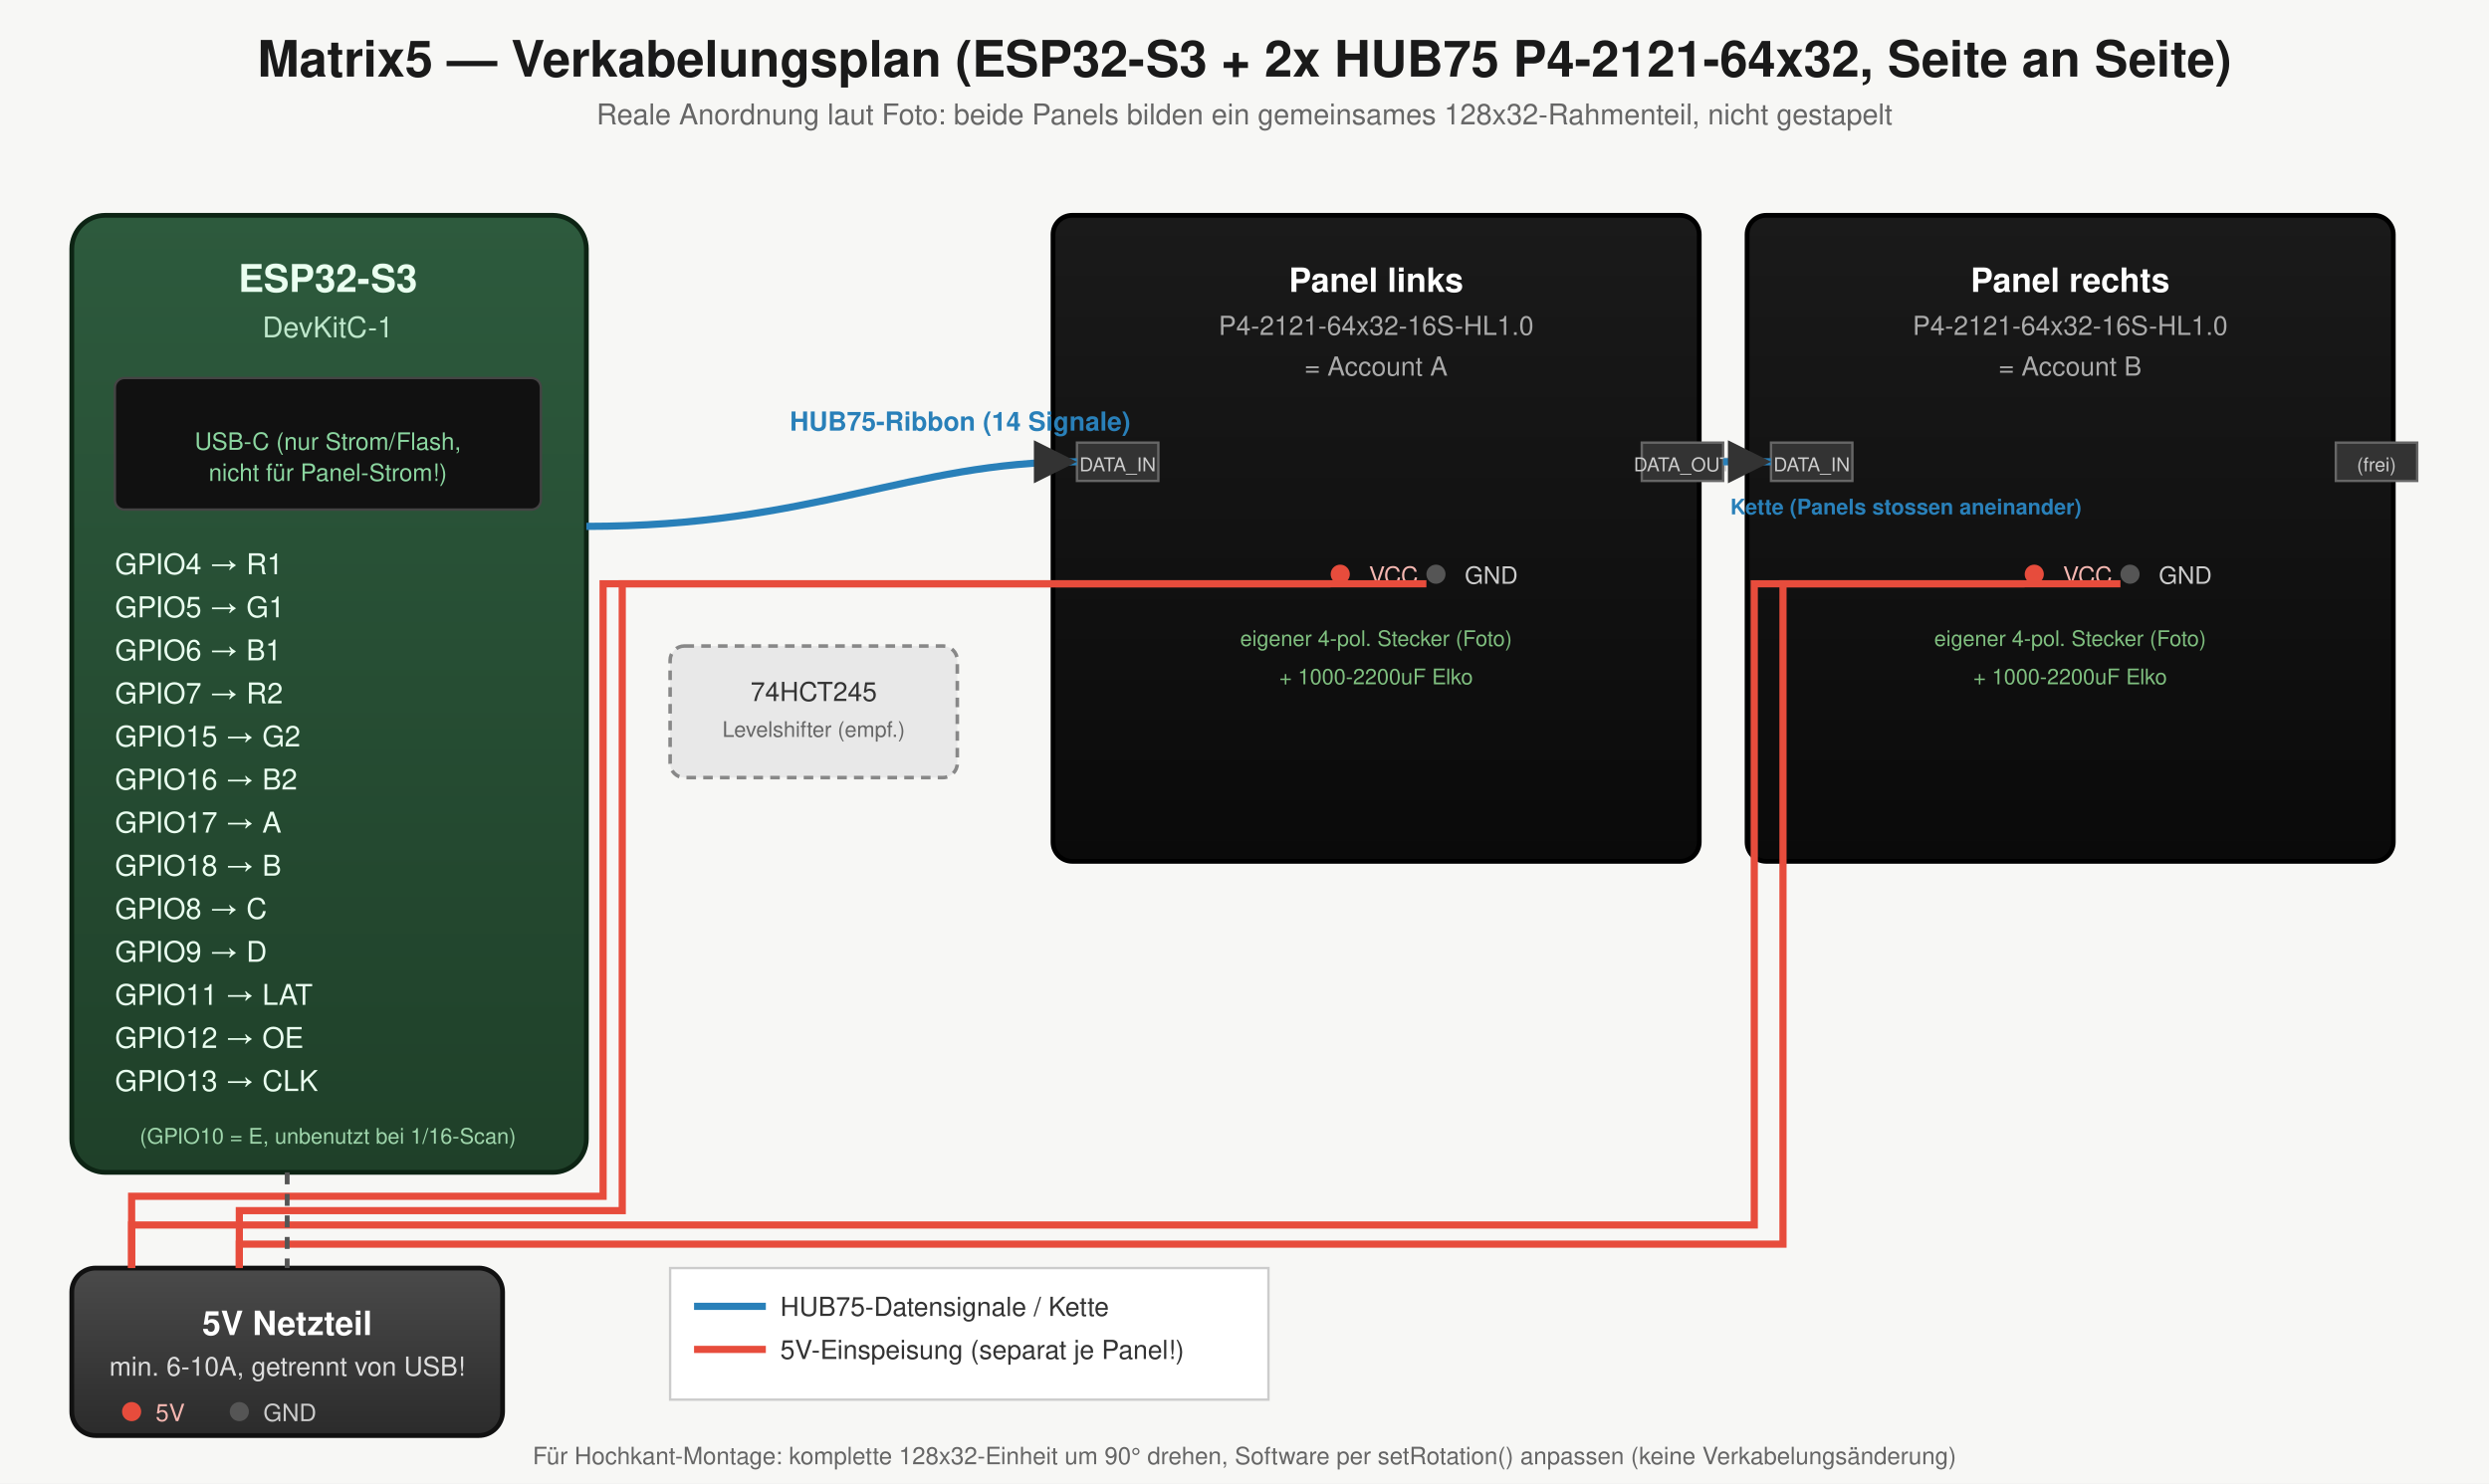
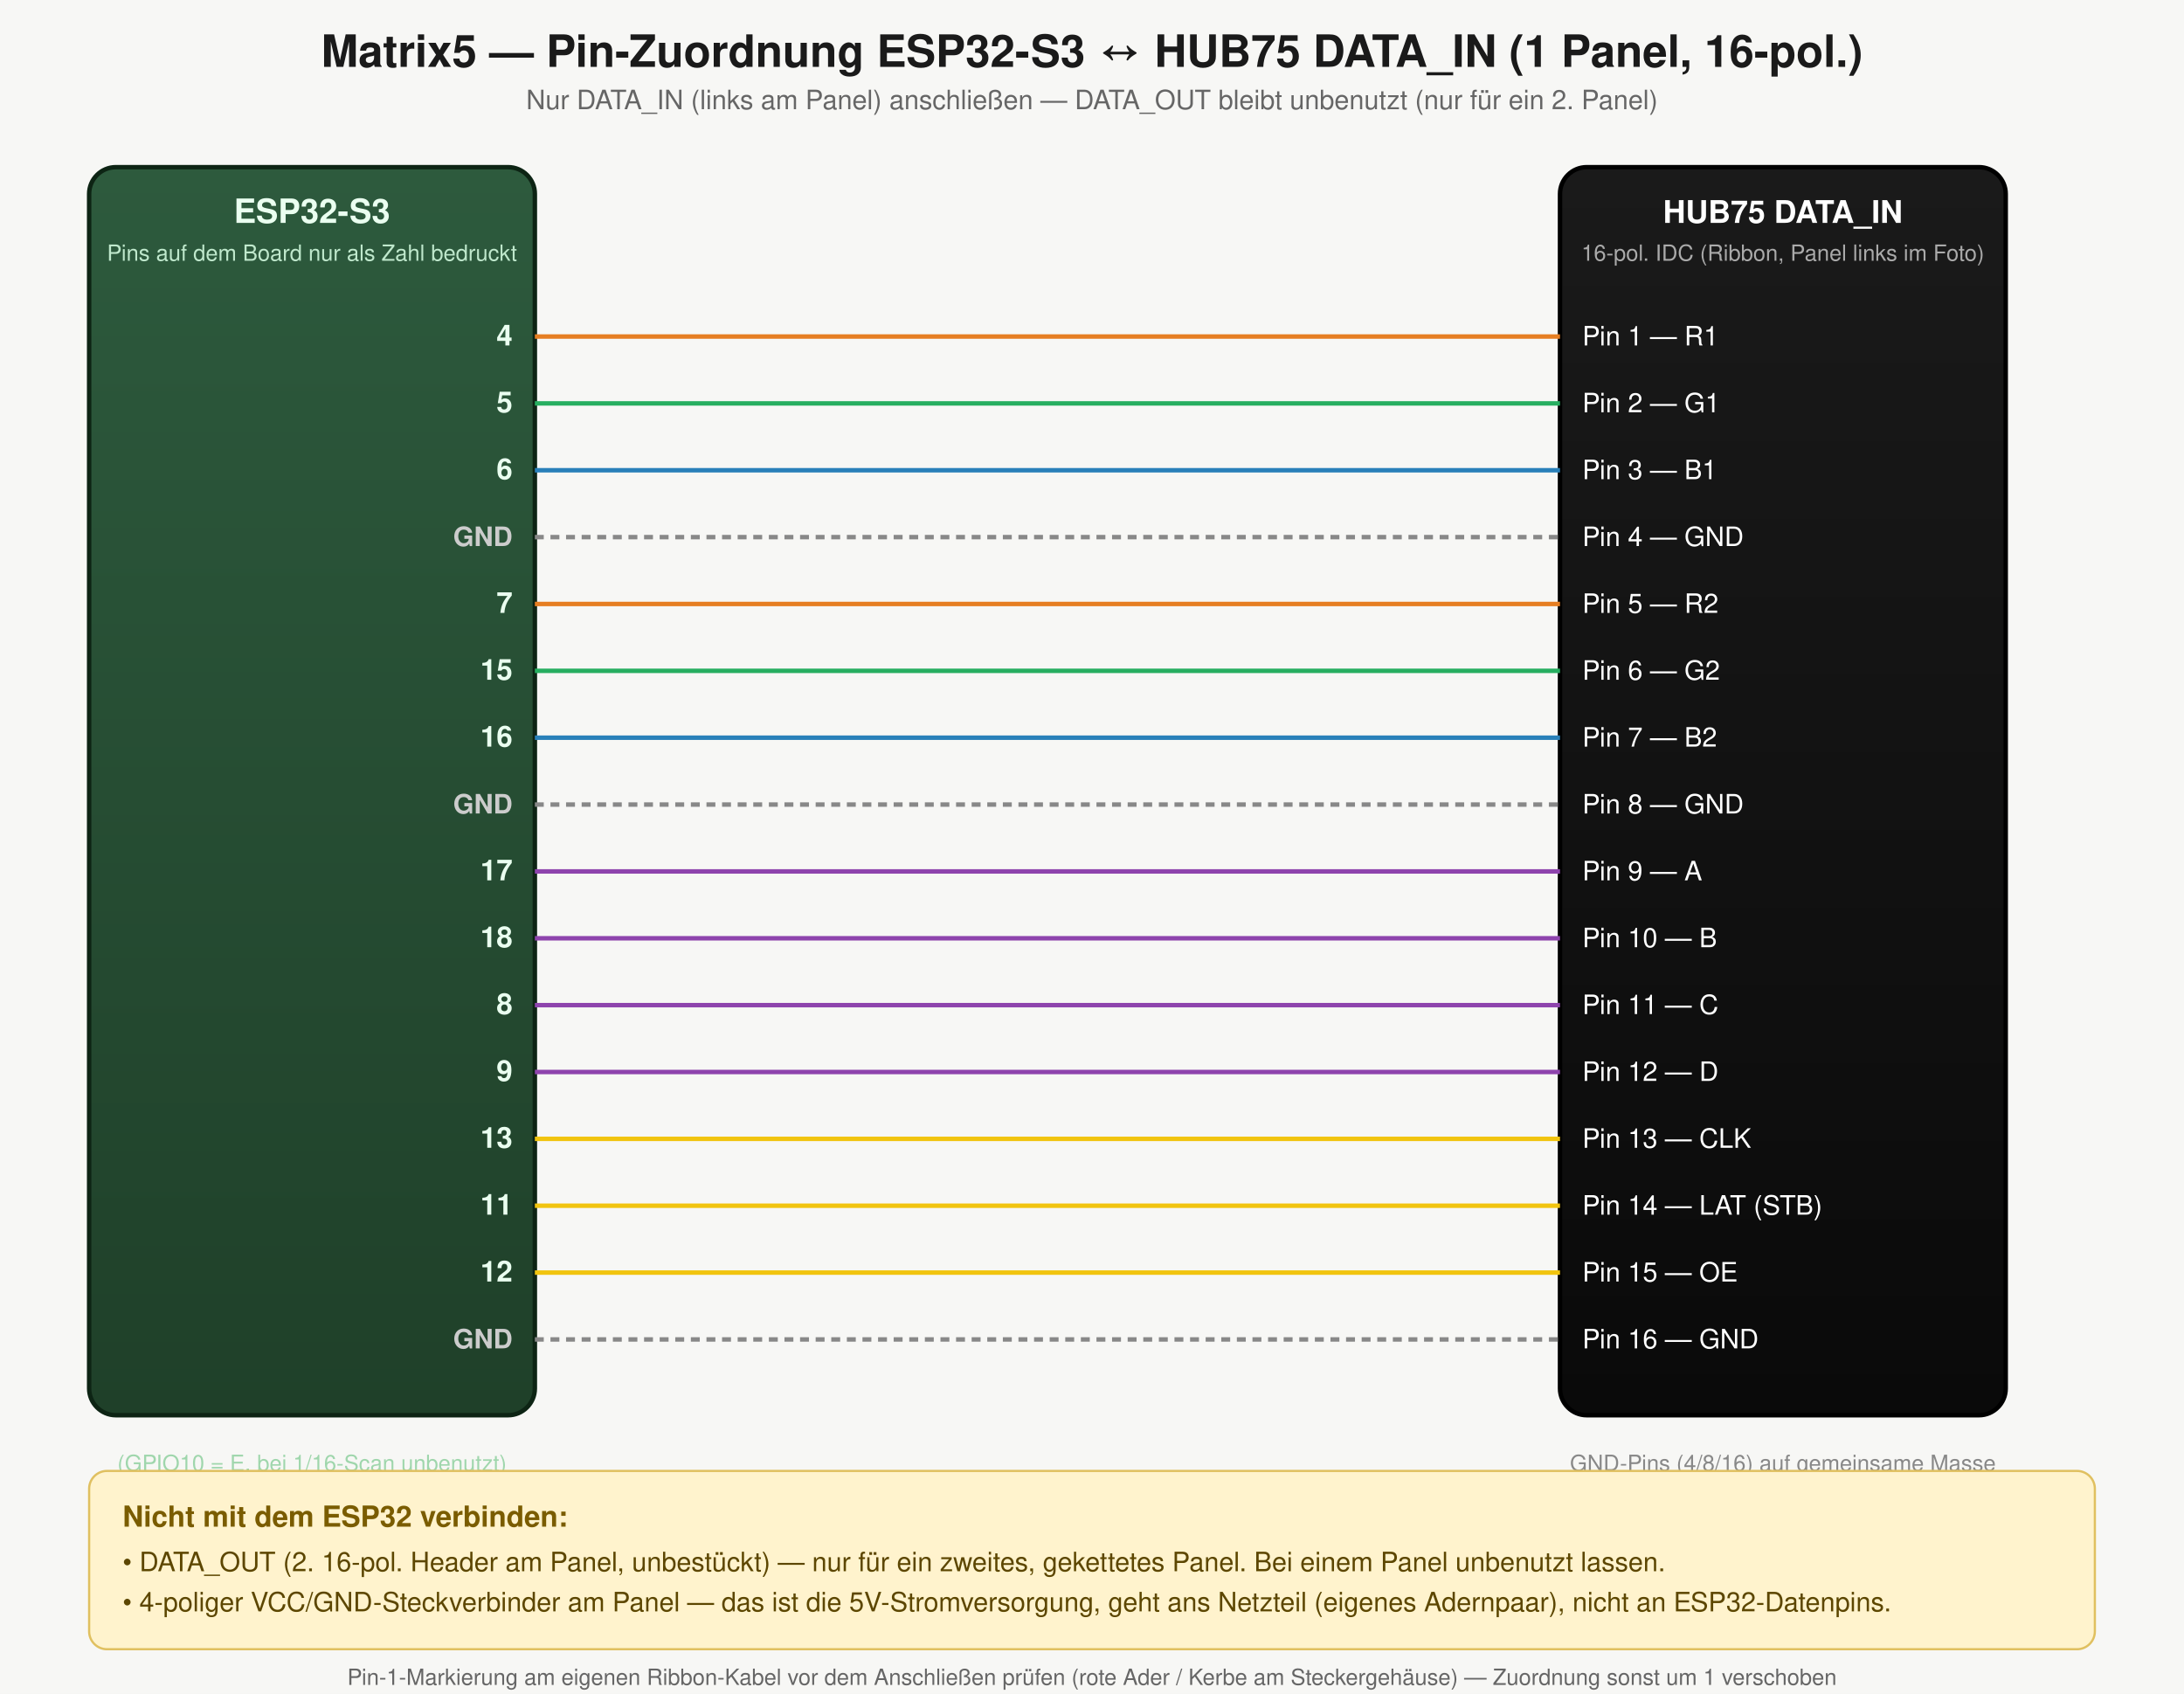
- <svg xmlns="http://www.w3.org/2000/svg" viewBox="0 0 1040 620" font-family="Segoe UI, Helvetica, Arial, sans-serif">
+ <svg xmlns="http://www.w3.org/2000/svg" viewBox="0 0 980 760" font-family="Segoe UI, Helvetica, Arial, sans-serif">
  <defs>
    <linearGradient id="boardGrad" x1="0" y1="0" x2="0" y2="1">
      <stop offset="0%" stop-color="#2d5a3d" />
      <stop offset="100%" stop-color="#1f4029" />
    </linearGradient>
    <linearGradient id="panelGrad" x1="0" y1="0" x2="0" y2="1">
      <stop offset="0%" stop-color="#1a1a1a" />
      <stop offset="100%" stop-color="#0a0a0a" />
    </linearGradient>
-     <linearGradient id="psuGrad" x1="0" y1="0" x2="0" y2="1">
-       <stop offset="0%" stop-color="#4a4a4a" />
-       <stop offset="100%" stop-color="#2b2b2b" />
-     </linearGradient>
-     <marker id="arrow" markerWidth="8" markerHeight="8" refX="6" refY="3" orient="auto">
-       <path d="M0,0 L6,3 L0,6 Z" fill="#333" />
-     </marker>
  </defs>
-   <rect x="0" y="0" width="1040" height="620" fill="#f7f7f5" />
-   <text x="520" y="32" text-anchor="middle" font-size="21" font-weight="700" fill="#1a1a1a">Matrix5 — Verkabelungsplan (ESP32-S3 + 2x HUB75 P4-2121-64x32, Seite an Seite)</text>
-   <text x="520" y="52" text-anchor="middle" font-size="12" fill="#666">Reale Anordnung laut Foto: beide Panels bilden ein gemeinsames 128x32-Rahmenteil, nicht gestapelt</text>
-   <g>
-     <rect x="30" y="90" width="215" height="400" rx="14" fill="url(#boardGrad)" stroke="#0d2414" stroke-width="2" />
-     <text x="137" y="122" text-anchor="middle" font-size="16" font-weight="700" fill="#eafff0">ESP32-S3</text>
-     <text x="137" y="141" text-anchor="middle" font-size="12" fill="#bfe8cc">DevKitC-1</text>
-     <rect x="48" y="158" width="178" height="55" rx="4" fill="#111" stroke="#444" />
-     <text x="137" y="188" text-anchor="middle" font-size="10" fill="#8bd6a0">USB-C (nur Strom/Flash,</text>
-     <text x="137" y="201" text-anchor="middle" font-size="10" fill="#8bd6a0">nicht für Panel-Strom!)</text>
-     <g font-size="12" fill="#eafff0">
-       <text x="48" y="240">GPIO4  → R1</text>
-       <text x="48" y="258">GPIO5  → G1</text>
-       <text x="48" y="276">GPIO6  → B1</text>
-       <text x="48" y="294">GPIO7  → R2</text>
-       <text x="48" y="312">GPIO15 → G2</text>
-       <text x="48" y="330">GPIO16 → B2</text>
-       <text x="48" y="348">GPIO17 → A</text>
-       <text x="48" y="366">GPIO18 → B</text>
-       <text x="48" y="384">GPIO8  → C</text>
-       <text x="48" y="402">GPIO9  → D</text>
-       <text x="48" y="420">GPIO11 → LAT</text>
-       <text x="48" y="438">GPIO12 → OE</text>
-       <text x="48" y="456">GPIO13 → CLK</text>
-     </g>
-     <text x="137" y="478" text-anchor="middle" font-size="9" fill="#9fd6ac">(GPIO10 = E, unbenutzt bei 1/16-Scan)</text>
+   <rect x="0" y="0" width="980" height="760" fill="#f7f7f5" />
+   <text x="490" y="30" text-anchor="middle" font-size="20" font-weight="700" fill="#1a1a1a">Matrix5 — Pin-Zuordnung ESP32-S3 ↔ HUB75 DATA_IN (1 Panel, 16-pol.)</text>
+   <text x="490" y="49" text-anchor="middle" font-size="12" fill="#666">Nur DATA_IN (links am Panel) anschließen — DATA_OUT bleibt unbenutzt (nur für ein 2. Panel)</text>
+   <rect x="40" y="75" width="200" height="560" rx="12" fill="url(#boardGrad)" stroke="#0d2414" stroke-width="2" />
+   <text x="140" y="100" text-anchor="middle" font-size="15" font-weight="700" fill="#eafff0">ESP32-S3</text>
+   <text x="140" y="117" text-anchor="middle" font-size="10" fill="#bfe8cc">Pins auf dem Board nur als Zahl bedruckt</text>
+   <rect x="700" y="75" width="200" height="560" rx="12" fill="url(#panelGrad)" stroke="#000" stroke-width="2" />
+   <text x="800" y="100" text-anchor="middle" font-size="14" font-weight="700" fill="#fff">HUB75 DATA_IN</text>
+   <text x="800" y="117" text-anchor="middle" font-size="10" fill="#aaa">16-pol. IDC (Ribbon, Panel links im Foto)</text>
+   <g font-size="13">
+     
  </g>
  <g>
-     <rect x="280" y="270" width="120" height="55" rx="6" fill="#e8e8e8" stroke="#888" stroke-width="1.5" stroke-dasharray="4,3" />
-     <text x="340" y="293" text-anchor="middle" font-size="11" fill="#333">74HCT245</text>
-     <text x="340" y="308" text-anchor="middle" font-size="9" fill="#666">Levelshifter (empf.)</text>
+     <text x="230" y="155" text-anchor="end" font-size="13" font-weight="600" fill="#eafff0">4</text>
+     <line x1="240" y1="151" x2="700" y2="151" stroke="#e67e22" stroke-width="2" />
+     <text x="710" y="155" font-size="12" fill="#fff">Pin 1 — R1</text>
  </g>
  <g>
-     <rect x="440" y="90" width="270" height="270" rx="8" fill="url(#panelGrad)" stroke="#000" stroke-width="2" />
-     <text x="575" y="122" text-anchor="middle" font-size="14" font-weight="700" fill="#fff">Panel links</text>
-     <text x="575" y="140" text-anchor="middle" font-size="11" fill="#aaa">P4-2121-64x32-16S-HL1.0</text>
-     <text x="575" y="157" text-anchor="middle" font-size="11" fill="#aaa">= Account A</text>
-     <rect x="450" y="185" width="34" height="16" fill="#333" stroke="#666" />
-     <text x="467" y="197" text-anchor="middle" font-size="8" fill="#ccc">DATA_IN</text>
-     <rect x="686" y="185" width="34" height="16" fill="#333" stroke="#666" />
-     <text x="703" y="197" text-anchor="middle" font-size="8" fill="#ccc">DATA_OUT</text>
-     <circle cx="560" cy="240" r="4" fill="#e74c3c" />
-     <text x="572" y="244" font-size="10" fill="#f5b7b1">VCC</text>
-     <circle cx="600" cy="240" r="4" fill="#555" />
-     <text x="612" y="244" font-size="10" fill="#ccc">GND</text>
-     <text x="575" y="270" text-anchor="middle" font-size="9" fill="#7fbf7f">eigener 4-pol. Stecker (Foto)</text>
-     <text x="575" y="286" text-anchor="middle" font-size="9" fill="#7fbf7f">+ 1000-2200uF Elko</text>
+     <text x="230" y="185" text-anchor="end" font-size="13" font-weight="600" fill="#eafff0">5</text>
+     <line x1="240" y1="181" x2="700" y2="181" stroke="#27ae60" stroke-width="2" />
+     <text x="710" y="185" font-size="12" fill="#fff">Pin 2 — G1</text>
  </g>
  <g>
-     <rect x="730" y="90" width="270" height="270" rx="8" fill="url(#panelGrad)" stroke="#000" stroke-width="2" />
-     <text x="865" y="122" text-anchor="middle" font-size="14" font-weight="700" fill="#fff">Panel rechts</text>
-     <text x="865" y="140" text-anchor="middle" font-size="11" fill="#aaa">P4-2121-64x32-16S-HL1.0</text>
-     <text x="865" y="157" text-anchor="middle" font-size="11" fill="#aaa">= Account B</text>
-     <rect x="740" y="185" width="34" height="16" fill="#333" stroke="#666" />
-     <text x="757" y="197" text-anchor="middle" font-size="8" fill="#ccc">DATA_IN</text>
-     <rect x="976" y="185" width="34" height="16" fill="#333" stroke="#666" />
-     <text x="993" y="197" text-anchor="middle" font-size="8" fill="#ccc">(frei)</text>
-     <circle cx="850" cy="240" r="4" fill="#e74c3c" />
-     <text x="862" y="244" font-size="10" fill="#f5b7b1">VCC</text>
-     <circle cx="890" cy="240" r="4" fill="#555" />
-     <text x="902" y="244" font-size="10" fill="#ccc">GND</text>
-     <text x="865" y="270" text-anchor="middle" font-size="9" fill="#7fbf7f">eigener 4-pol. Stecker (Foto)</text>
-     <text x="865" y="286" text-anchor="middle" font-size="9" fill="#7fbf7f">+ 1000-2200uF Elko</text>
+     <text x="230" y="215" text-anchor="end" font-size="13" font-weight="600" fill="#eafff0">6</text>
+     <line x1="240" y1="211" x2="700" y2="211" stroke="#2980b9" stroke-width="2" />
+     <text x="710" y="215" font-size="12" fill="#fff">Pin 3 — B1</text>
  </g>
-   <path d="M245,220 C 340,220 380,193 450,193" fill="none" stroke="#2980b9" stroke-width="3" marker-end="url(#arrow)" />
-   <text x="330" y="180" font-size="11" fill="#2980b9" font-weight="600">HUB75-Ribbon (14 Signale)</text>
-   <path d="M720,193 L740,193" fill="none" stroke="#2980b9" stroke-width="3" marker-end="url(#arrow)" />
-   <text x="723" y="215" font-size="9" fill="#2980b9" font-weight="600">Kette (Panels stossen aneinander)</text>
  <g>
-     <rect x="30" y="530" width="180" height="70" rx="10" fill="url(#psuGrad)" stroke="#111" stroke-width="2" />
-     <text x="120" y="558" text-anchor="middle" font-size="14" font-weight="600" fill="#fff">5V Netzteil</text>
-     <text x="120" y="575" text-anchor="middle" font-size="11" fill="#ddd">min. 6-10A, getrennt von USB!</text>
-     <circle cx="55" cy="590" r="4" fill="#e74c3c" />
-     <text x="65" y="594" font-size="10" fill="#f5b7b1">5V</text>
-     <circle cx="100" cy="590" r="4" fill="#555" />
-     <text x="110" y="594" font-size="10" fill="#ccc">GND</text>
+     <text x="230" y="245" text-anchor="end" font-size="12" font-weight="600" fill="#ccc">GND</text>
+     <line x1="240" y1="241" x2="700" y2="241" stroke="#888" stroke-width="2" stroke-dasharray="4,3" />
+     <text x="710" y="245" font-size="12" fill="#fff">Pin 4 — GND</text>
  </g>
-   <path d="M55,530 L55,500 L252,500 L252,244 L556,244" fill="none" stroke="#e74c3c" stroke-width="3" />
-   <path d="M100,530 L100,506 L260,506 L260,244 L596,244" fill="none" stroke="#e74c3c" stroke-width="3" />
-   <path d="M55,530 L55,512 L733,512 L733,244 L846,244" fill="none" stroke="#e74c3c" stroke-width="3" />
-   <path d="M100,530 L100,520 L745,520 L745,244 L886,244" fill="none" stroke="#e74c3c" stroke-width="3" />
-   <path d="M120,490 L120,530" fill="none" stroke="#555" stroke-width="2" stroke-dasharray="5,4" />
-   <g transform="translate(280,530)">
-     <rect x="0" y="0" width="250" height="55" fill="#fff" stroke="#ccc" />
-     <line x1="10" y1="16" x2="40" y2="16" stroke="#2980b9" stroke-width="3" />
-     <text x="46" y="20" font-size="11" fill="#333">HUB75-Datensignale / Kette</text>
-     <line x1="10" y1="34" x2="40" y2="34" stroke="#e74c3c" stroke-width="3" />
-     <text x="46" y="38" font-size="11" fill="#333">5V-Einspeisung (separat je Panel!)</text>
+   <g>
+     <text x="230" y="275" text-anchor="end" font-size="13" font-weight="600" fill="#eafff0">7</text>
+     <line x1="240" y1="271" x2="700" y2="271" stroke="#e67e22" stroke-width="2" />
+     <text x="710" y="275" font-size="12" fill="#fff">Pin 5 — R2</text>
  </g>
-   <text x="520" y="612" text-anchor="middle" font-size="10" fill="#666">Für Hochkant-Montage: komplette 128x32-Einheit um 90° drehen, Software per setRotation() anpassen (keine Verkabelungsänderung)</text>
+   <g>
+     <text x="230" y="305" text-anchor="end" font-size="13" font-weight="600" fill="#eafff0">15</text>
+     <line x1="240" y1="301" x2="700" y2="301" stroke="#27ae60" stroke-width="2" />
+     <text x="710" y="305" font-size="12" fill="#fff">Pin 6 — G2</text>
+   </g>
+   <g>
+     <text x="230" y="335" text-anchor="end" font-size="13" font-weight="600" fill="#eafff0">16</text>
+     <line x1="240" y1="331" x2="700" y2="331" stroke="#2980b9" stroke-width="2" />
+     <text x="710" y="335" font-size="12" fill="#fff">Pin 7 — B2</text>
+   </g>
+   <g>
+     <text x="230" y="365" text-anchor="end" font-size="12" font-weight="600" fill="#ccc">GND</text>
+     <line x1="240" y1="361" x2="700" y2="361" stroke="#888" stroke-width="2" stroke-dasharray="4,3" />
+     <text x="710" y="365" font-size="12" fill="#fff">Pin 8 — GND</text>
+   </g>
+   <g>
+     <text x="230" y="395" text-anchor="end" font-size="13" font-weight="600" fill="#eafff0">17</text>
+     <line x1="240" y1="391" x2="700" y2="391" stroke="#8e44ad" stroke-width="2" />
+     <text x="710" y="395" font-size="12" fill="#fff">Pin 9 — A</text>
+   </g>
+   <g>
+     <text x="230" y="425" text-anchor="end" font-size="13" font-weight="600" fill="#eafff0">18</text>
+     <line x1="240" y1="421" x2="700" y2="421" stroke="#8e44ad" stroke-width="2" />
+     <text x="710" y="425" font-size="12" fill="#fff">Pin 10 — B</text>
+   </g>
+   <g>
+     <text x="230" y="455" text-anchor="end" font-size="13" font-weight="600" fill="#eafff0">8</text>
+     <line x1="240" y1="451" x2="700" y2="451" stroke="#8e44ad" stroke-width="2" />
+     <text x="710" y="455" font-size="12" fill="#fff">Pin 11 — C</text>
+   </g>
+   <g>
+     <text x="230" y="485" text-anchor="end" font-size="13" font-weight="600" fill="#eafff0">9</text>
+     <line x1="240" y1="481" x2="700" y2="481" stroke="#8e44ad" stroke-width="2" />
+     <text x="710" y="485" font-size="12" fill="#fff">Pin 12 — D</text>
+   </g>
+   <g>
+     <text x="230" y="515" text-anchor="end" font-size="13" font-weight="600" fill="#eafff0">13</text>
+     <line x1="240" y1="511" x2="700" y2="511" stroke="#f1c40f" stroke-width="2" />
+     <text x="710" y="515" font-size="12" fill="#fff">Pin 13 — CLK</text>
+   </g>
+   <g>
+     <text x="230" y="545" text-anchor="end" font-size="13" font-weight="600" fill="#eafff0">11</text>
+     <line x1="240" y1="541" x2="700" y2="541" stroke="#f1c40f" stroke-width="2" />
+     <text x="710" y="545" font-size="12" fill="#fff">Pin 14 — LAT (STB)</text>
+   </g>
+   <g>
+     <text x="230" y="575" text-anchor="end" font-size="13" font-weight="600" fill="#eafff0">12</text>
+     <line x1="240" y1="571" x2="700" y2="571" stroke="#f1c40f" stroke-width="2" />
+     <text x="710" y="575" font-size="12" fill="#fff">Pin 15 — OE</text>
+   </g>
+   <g>
+     <text x="230" y="605" text-anchor="end" font-size="12" font-weight="600" fill="#ccc">GND</text>
+     <line x1="240" y1="601" x2="700" y2="601" stroke="#888" stroke-width="2" stroke-dasharray="4,3" />
+     <text x="710" y="605" font-size="12" fill="#fff">Pin 16 — GND</text>
+   </g>
+   <text x="140" y="660" text-anchor="middle" font-size="10" fill="#9fd6ac">(GPIO10 = E, bei 1/16-Scan unbenutzt)</text>
+   <text x="800" y="660" text-anchor="middle" font-size="10" fill="#888">GND-Pins (4/8/16) auf gemeinsame Masse</text>
+   <g transform="translate(40,660)">
+     <rect x="0" y="0" width="900" height="80" rx="8" fill="#fff3cd" stroke="#e0c060" />
+     <text x="15" y="25" font-size="13" font-weight="700" fill="#7a5c00">Nicht mit dem ESP32 verbinden:</text>
+     <text x="15" y="45" font-size="12" fill="#5c4600">• DATA_OUT (2. 16-pol. Header am Panel, unbestückt) — nur für ein zweites, gekettetes Panel. Bei einem Panel unbenutzt lassen.</text>
+     <text x="15" y="63" font-size="12" fill="#5c4600">• 4-poliger VCC/GND-Steckverbinder am Panel — das ist die 5V-Stromversorgung, geht ans Netzteil (eigenes Adernpaar), nicht an ESP32-Datenpins.</text>
+   </g>
+   <text x="490" y="756" text-anchor="middle" font-size="10" fill="#666">Pin-1-Markierung am eigenen Ribbon-Kabel vor dem Anschließen prüfen (rote Ader / Kerbe am Steckergehäuse) — Zuordnung sonst um 1 verschoben</text>
</svg>
